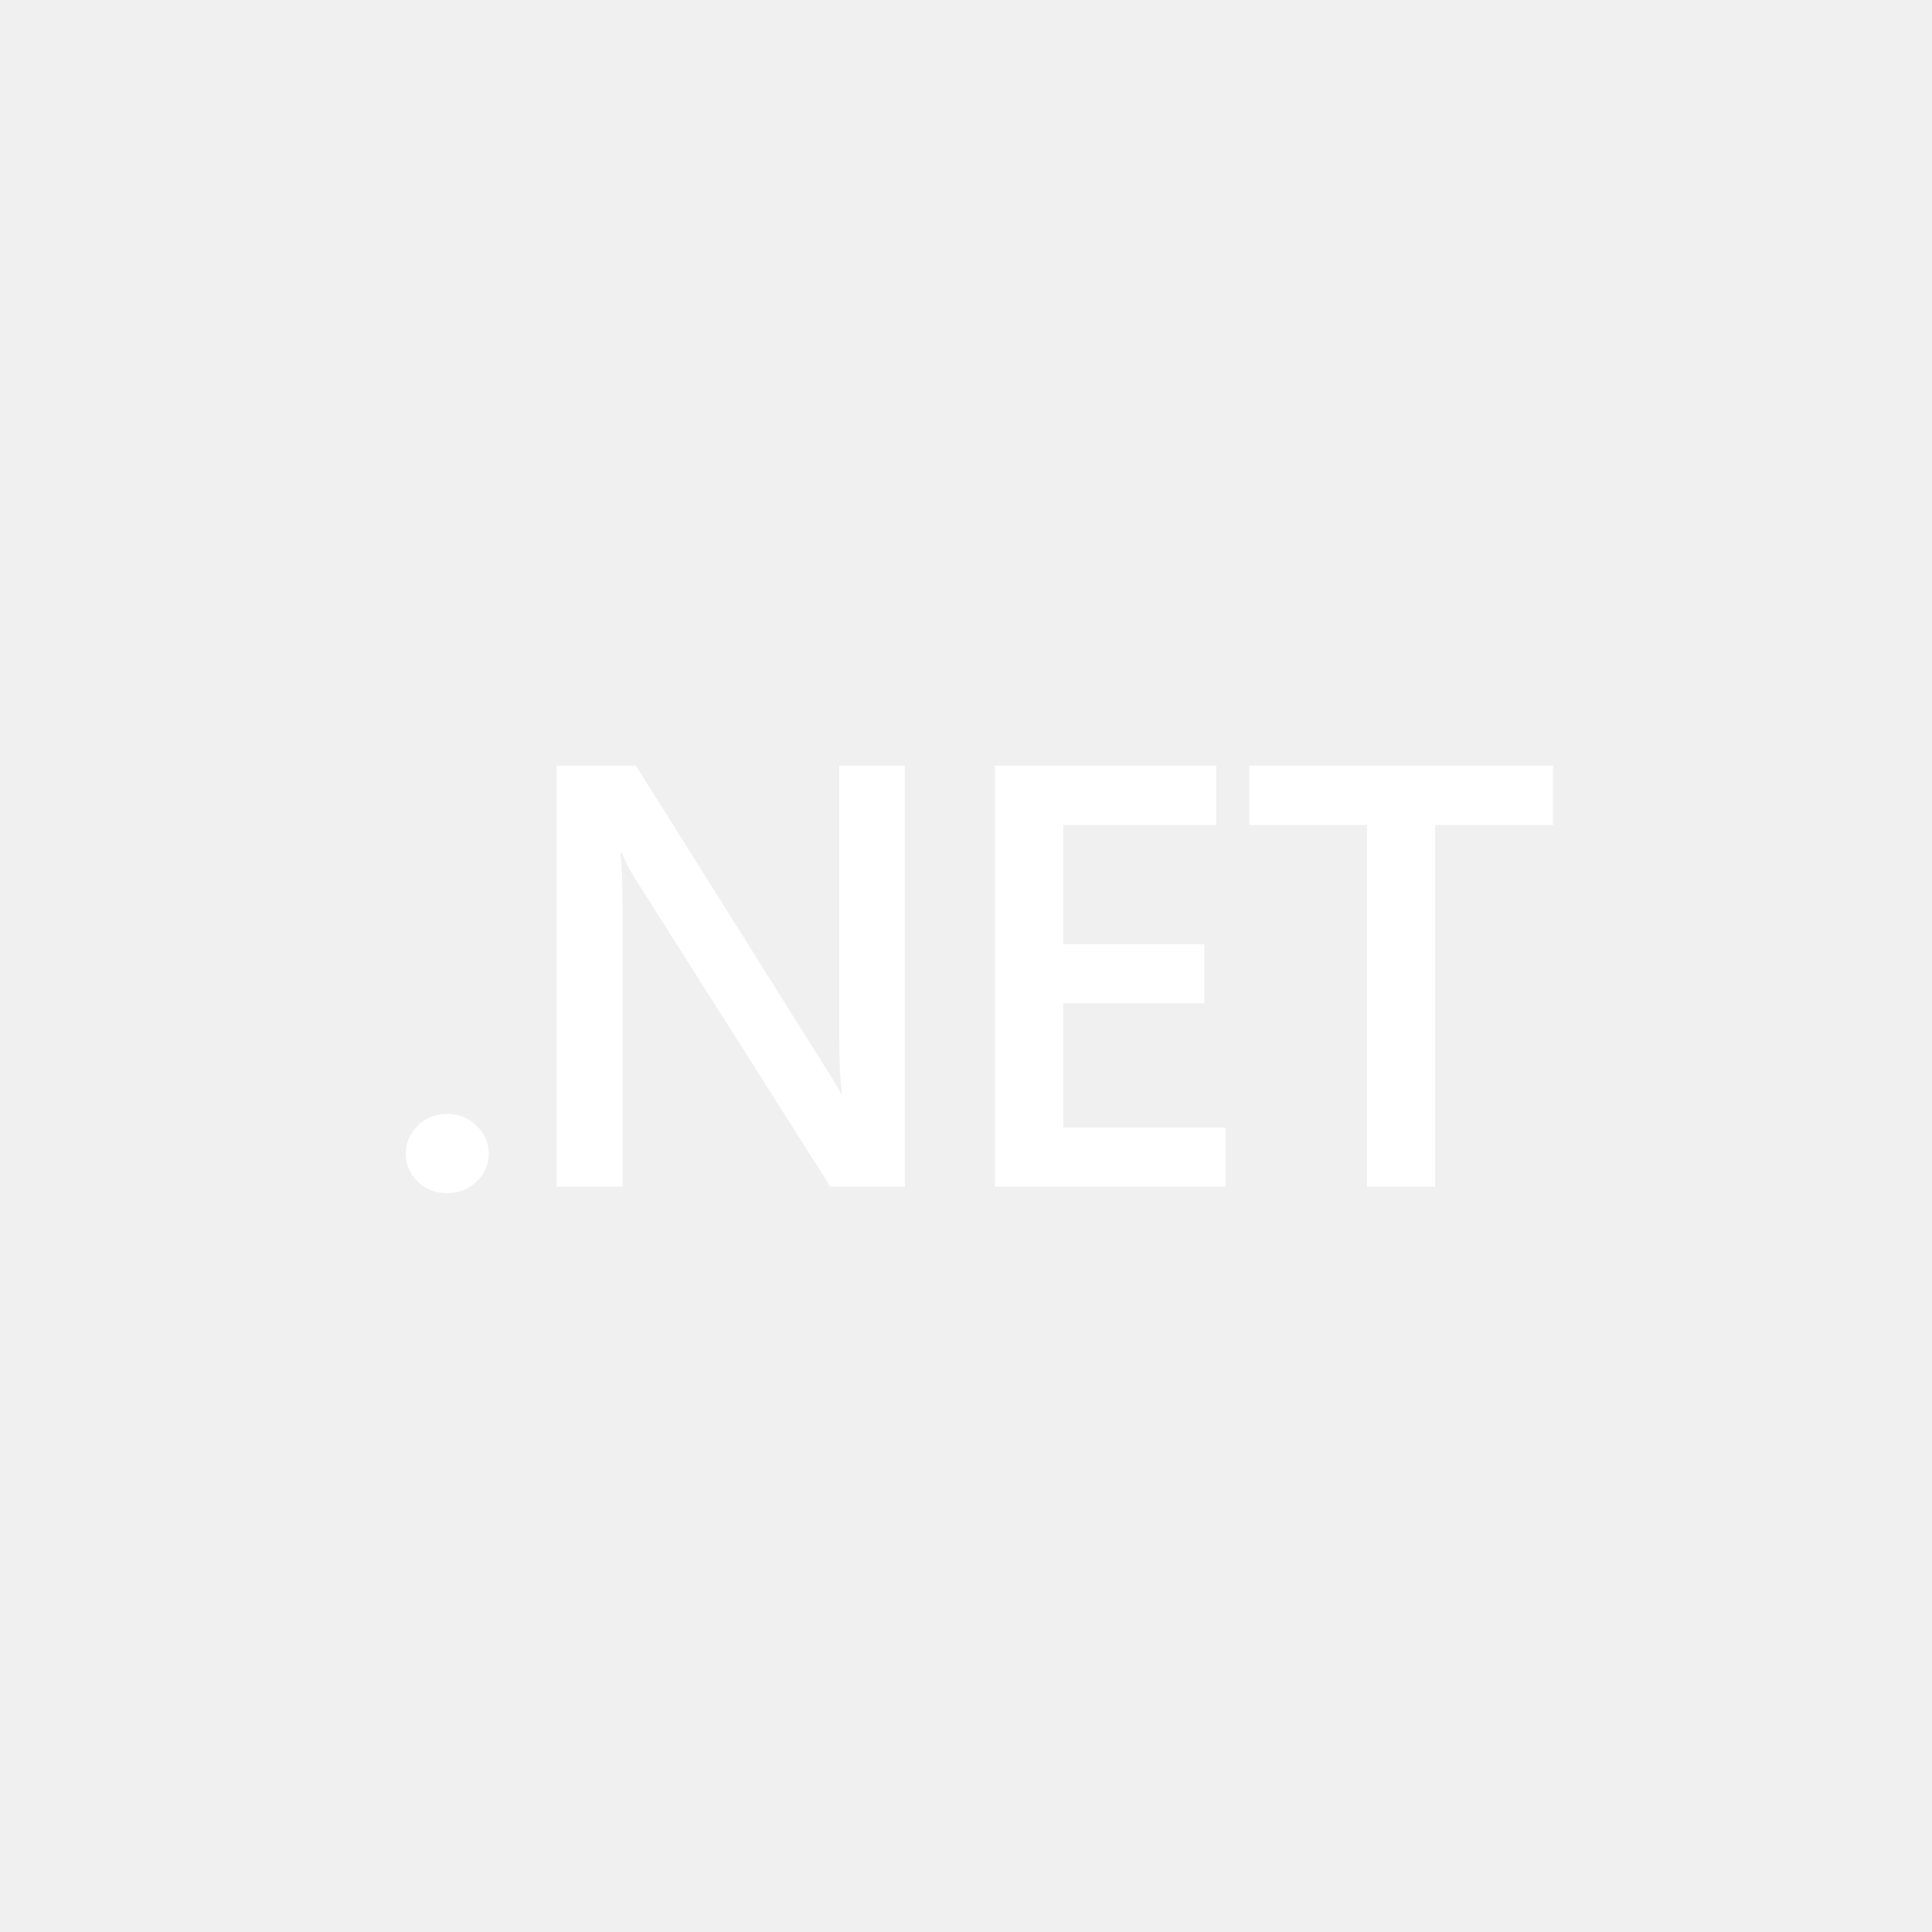
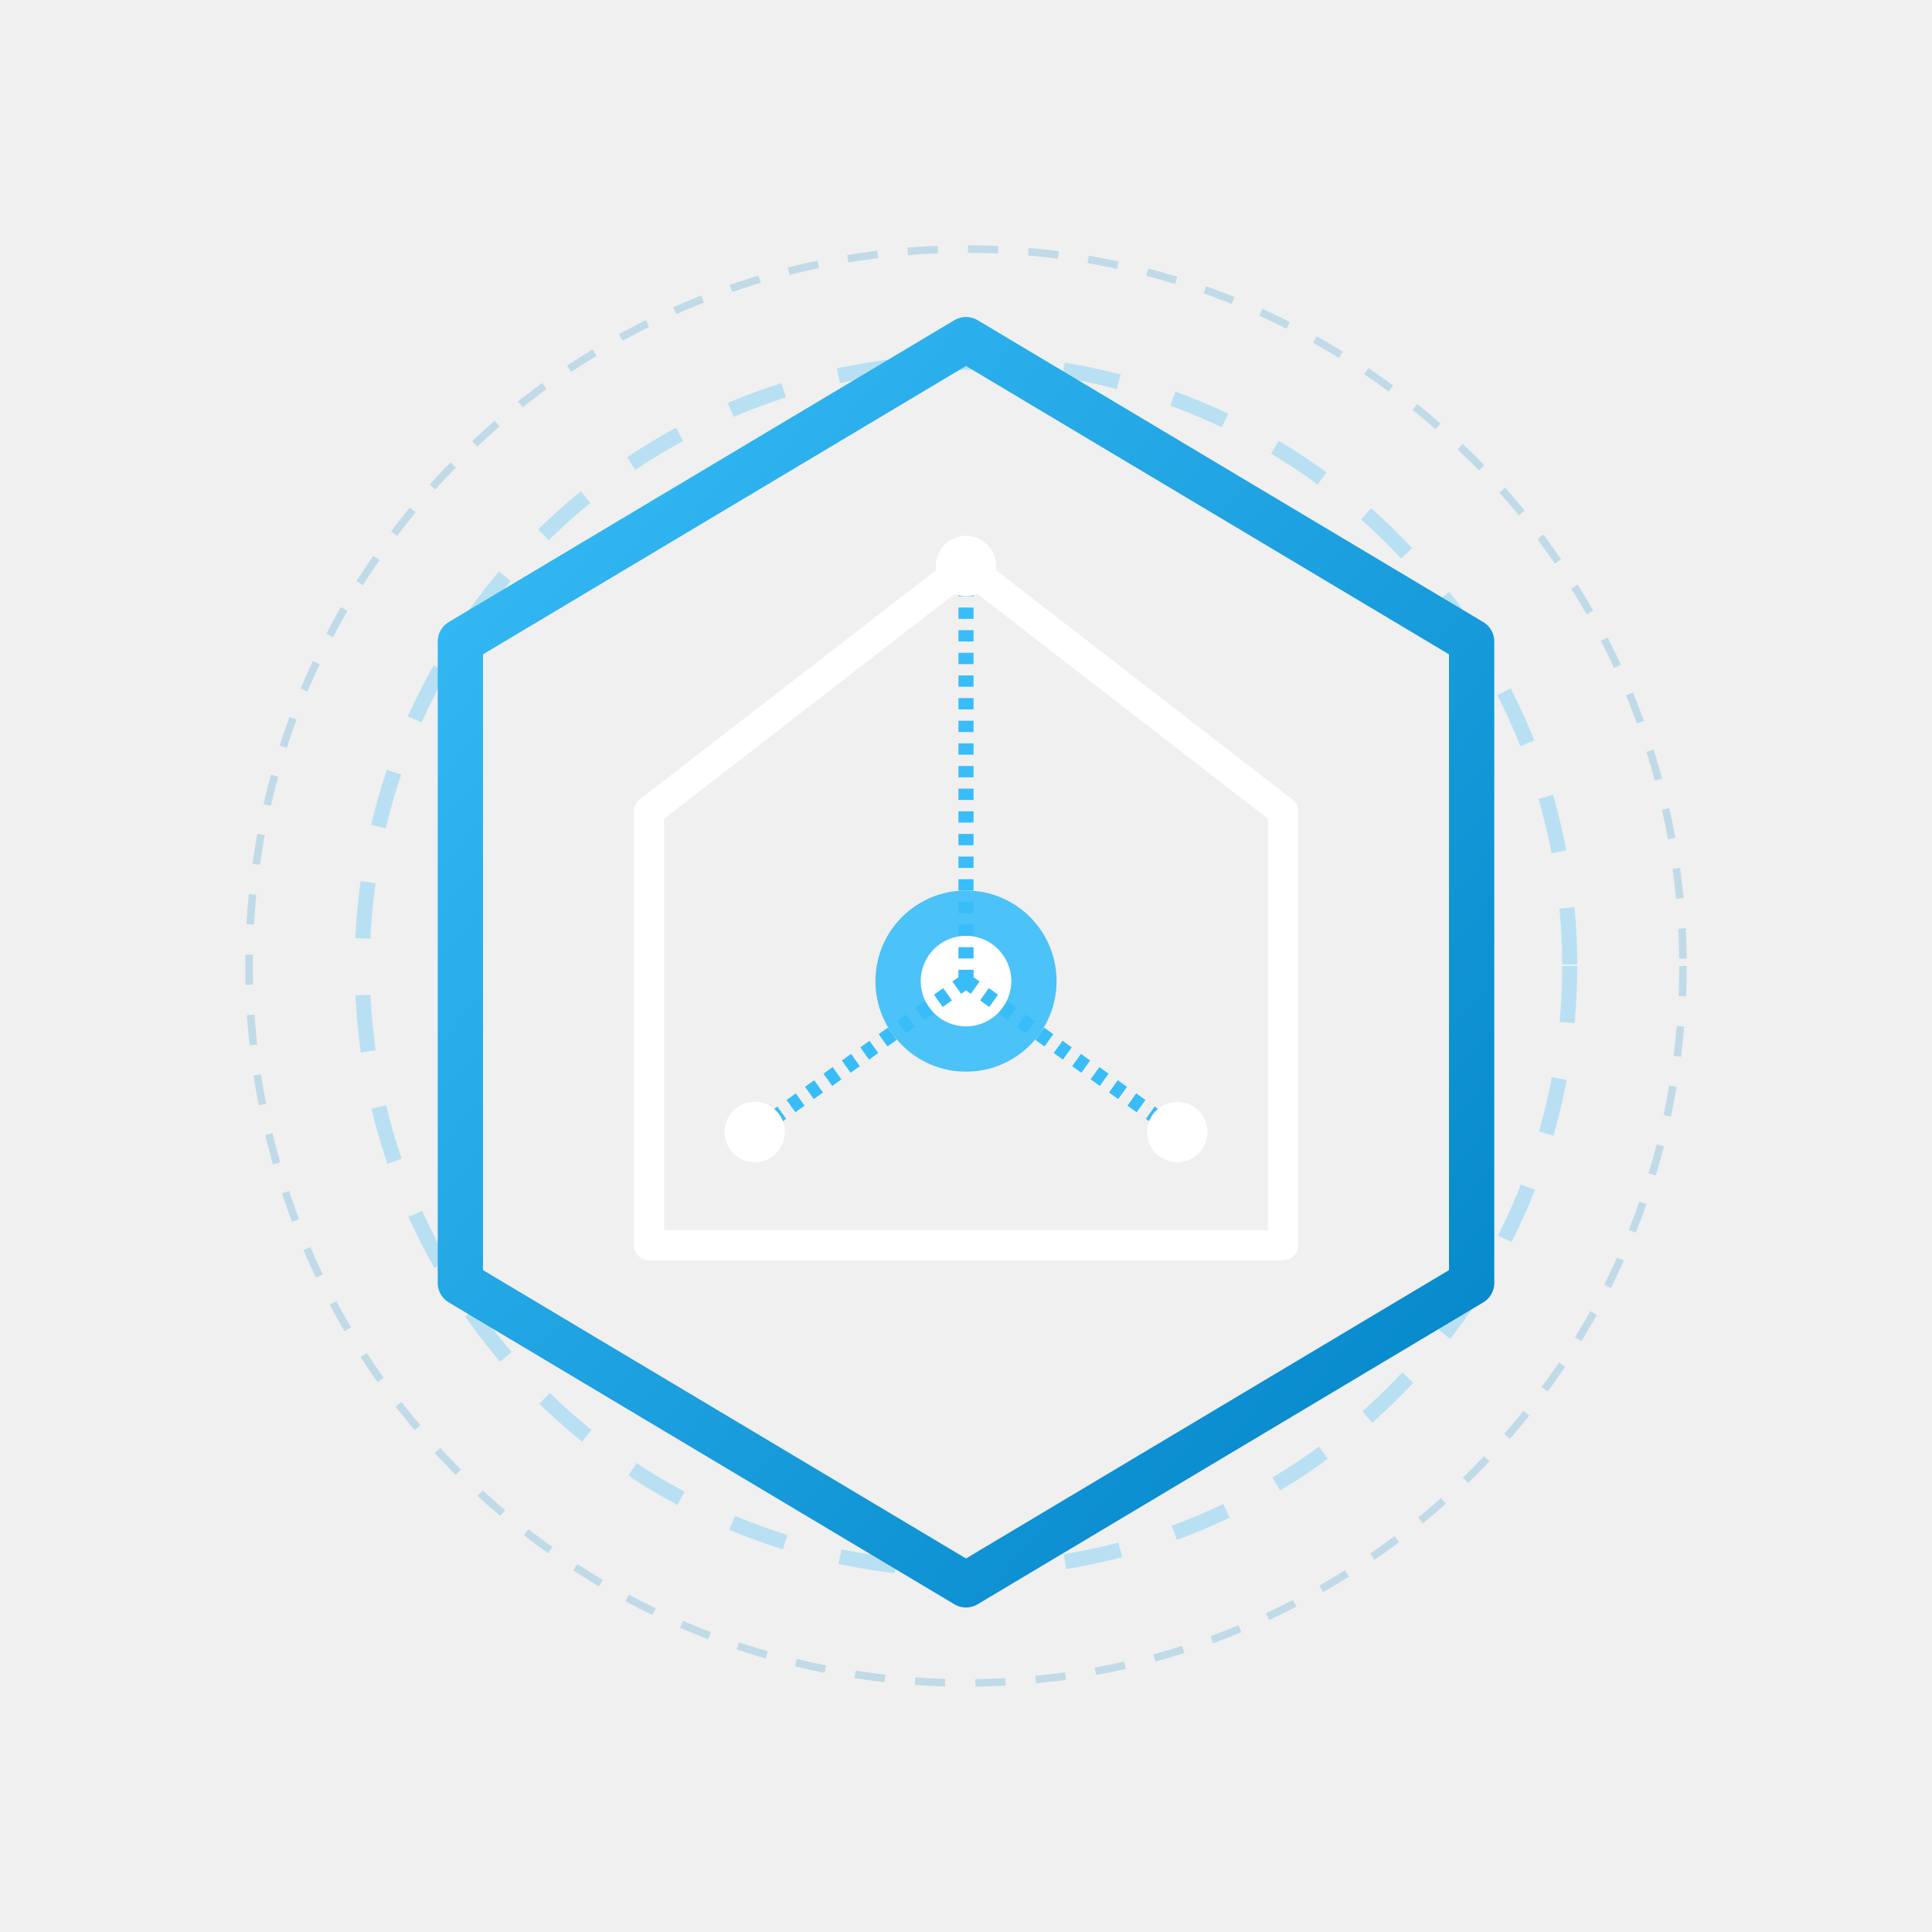
- <svg xmlns="http://www.w3.org/2000/svg" width="456" height="456" viewBox="0 0 456 456" version="1.1" xml:space="preserve" style="fill-rule:evenodd;clip-rule:evenodd;stroke-linejoin:round;stroke-miterlimit:2;">
-   <path d="m 105.5,281.609 c -2.703,0 -5.001,-0.9 -6.893,-2.702 -1.892,-1.848 -2.838,-4.042 -2.838,-6.582 0,-2.587 0.946,-4.804 2.838,-6.652 1.892,-1.848 4.19,-2.772 6.893,-2.772 2.748,0 5.068,0.924 6.96,2.772 1.937,1.848 2.906,4.064 2.906,6.652 0,2.54 -0.968,4.734 -2.906,6.582 -1.892,1.802 -4.212,2.702 -6.96,2.702 z" style="fill:#ffffff;fill-rule:nonzero;stroke-width:0.838" />
-   <path d="M 213.561,280.084 H 195.99 L 149.7,207.054 c -1.171,-1.848 -2.14,-3.765 -2.906,-5.751 h -0.406 c 0.361,2.125 0.541,6.675 0.541,13.65 v 65.132 h -15.543 v -99.36 h 18.719 l 44.737,71.298 c 1.892,2.957 3.109,4.989 3.649,6.098 h 0.27 c -0.45,-2.632 -0.676,-7.09 -0.676,-13.373 v -64.023 h 15.476 z" style="fill:#ffffff;fill-rule:nonzero;stroke-width:0.838" />
-   <path d="m 289.251,280.084 h -54.401 v -99.36 h 52.238 v 13.997 h -36.154 v 28.131 h 33.316 v 13.927 h -33.316 v 29.378 h 38.316 z" style="fill:#ffffff;fill-rule:nonzero;stroke-width:0.838" />
-   <path d="M 366.565,194.721 H 338.722 v 85.363 h -16.084 v -85.363 h -27.775 v -13.997 h 71.701 z" style="fill:#ffffff;fill-rule:nonzero;stroke-width:0.838" />
+ <svg xmlns="http://www.w3.org/2000/svg" width="512" height="512" viewBox="0 0 512 512" version="1.1">
+   <defs>
+     <linearGradient id="smartGrad" x1="0%" y1="0%" x2="100%" y2="100%">
+       <stop offset="0%" stop-color="#38BDF8" />
+       <stop offset="100%" stop-color="#0284C7" />
+     </linearGradient>
+   </defs>
+   <circle cx="256" cy="256" r="160" fill="none" stroke="#38BDF8" stroke-width="4" stroke-dasharray="15 15" opacity="0.3" />
+   <circle cx="256" cy="256" r="190" fill="none" stroke="#0284C7" stroke-width="2" stroke-dasharray="8 8" opacity="0.2" />
+   <path d="M 256,90 L 390,170 V 340 L 256,420 L 122,340 V 170 Z" fill="none" stroke="url(#smartGrad)" stroke-width="12" stroke-linejoin="round" />
+   <path d="M 256,150 L 340,215 V 330 H 172 V 215 Z" fill="none" stroke="#FFFFFF" stroke-width="8" stroke-linejoin="round" />
+   <circle cx="256" cy="260" r="24" fill="#38BDF8" opacity="0.9" />
+   <circle cx="256" cy="260" r="12" fill="#FFFFFF" />
+   <line x1="256" y1="260" x2="256" y2="150" stroke="#38BDF8" stroke-width="4" stroke-dasharray="3 3" />
+   <line x1="256" y1="260" x2="200" y2="300" stroke="#38BDF8" stroke-width="4" stroke-dasharray="3 3" />
+   <line x1="256" y1="260" x2="312" y2="300" stroke="#38BDF8" stroke-width="4" stroke-dasharray="3 3" />
+   <circle cx="256" cy="150" r="8" fill="#FFFFFF" />
+   <circle cx="200" cy="300" r="8" fill="#FFFFFF" />
+   <circle cx="312" cy="300" r="8" fill="#FFFFFF" />
</svg>
